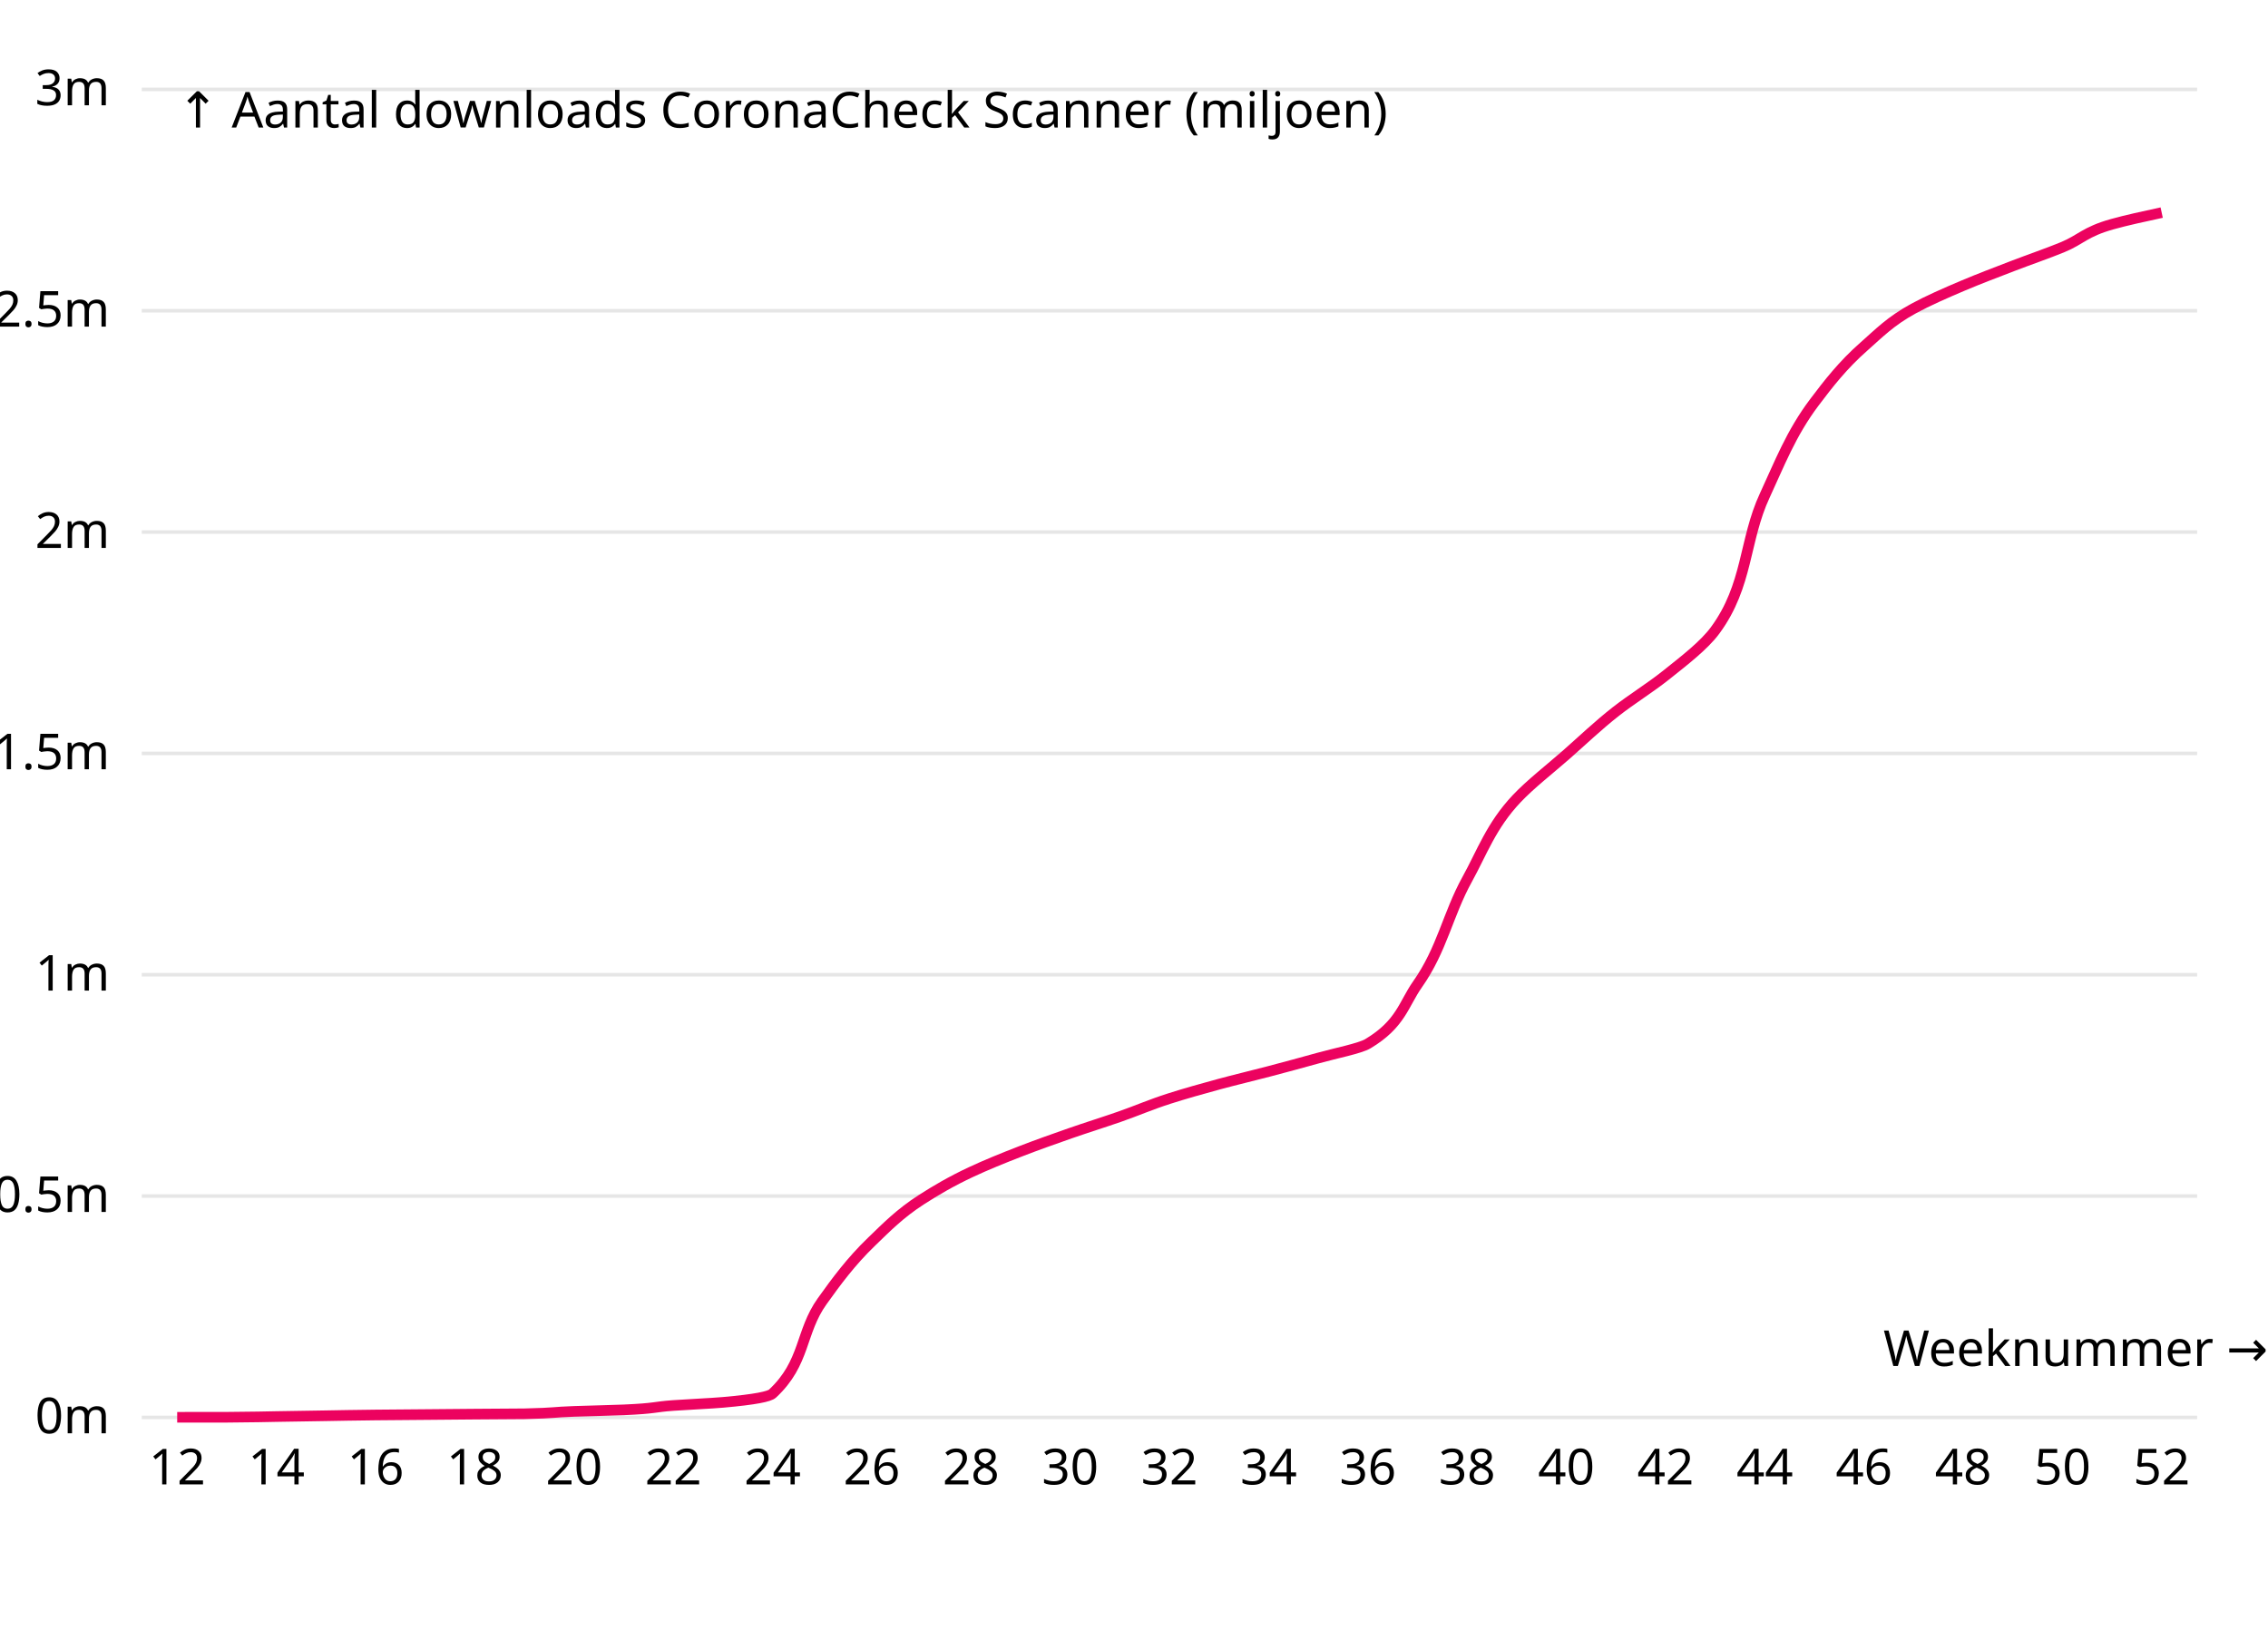
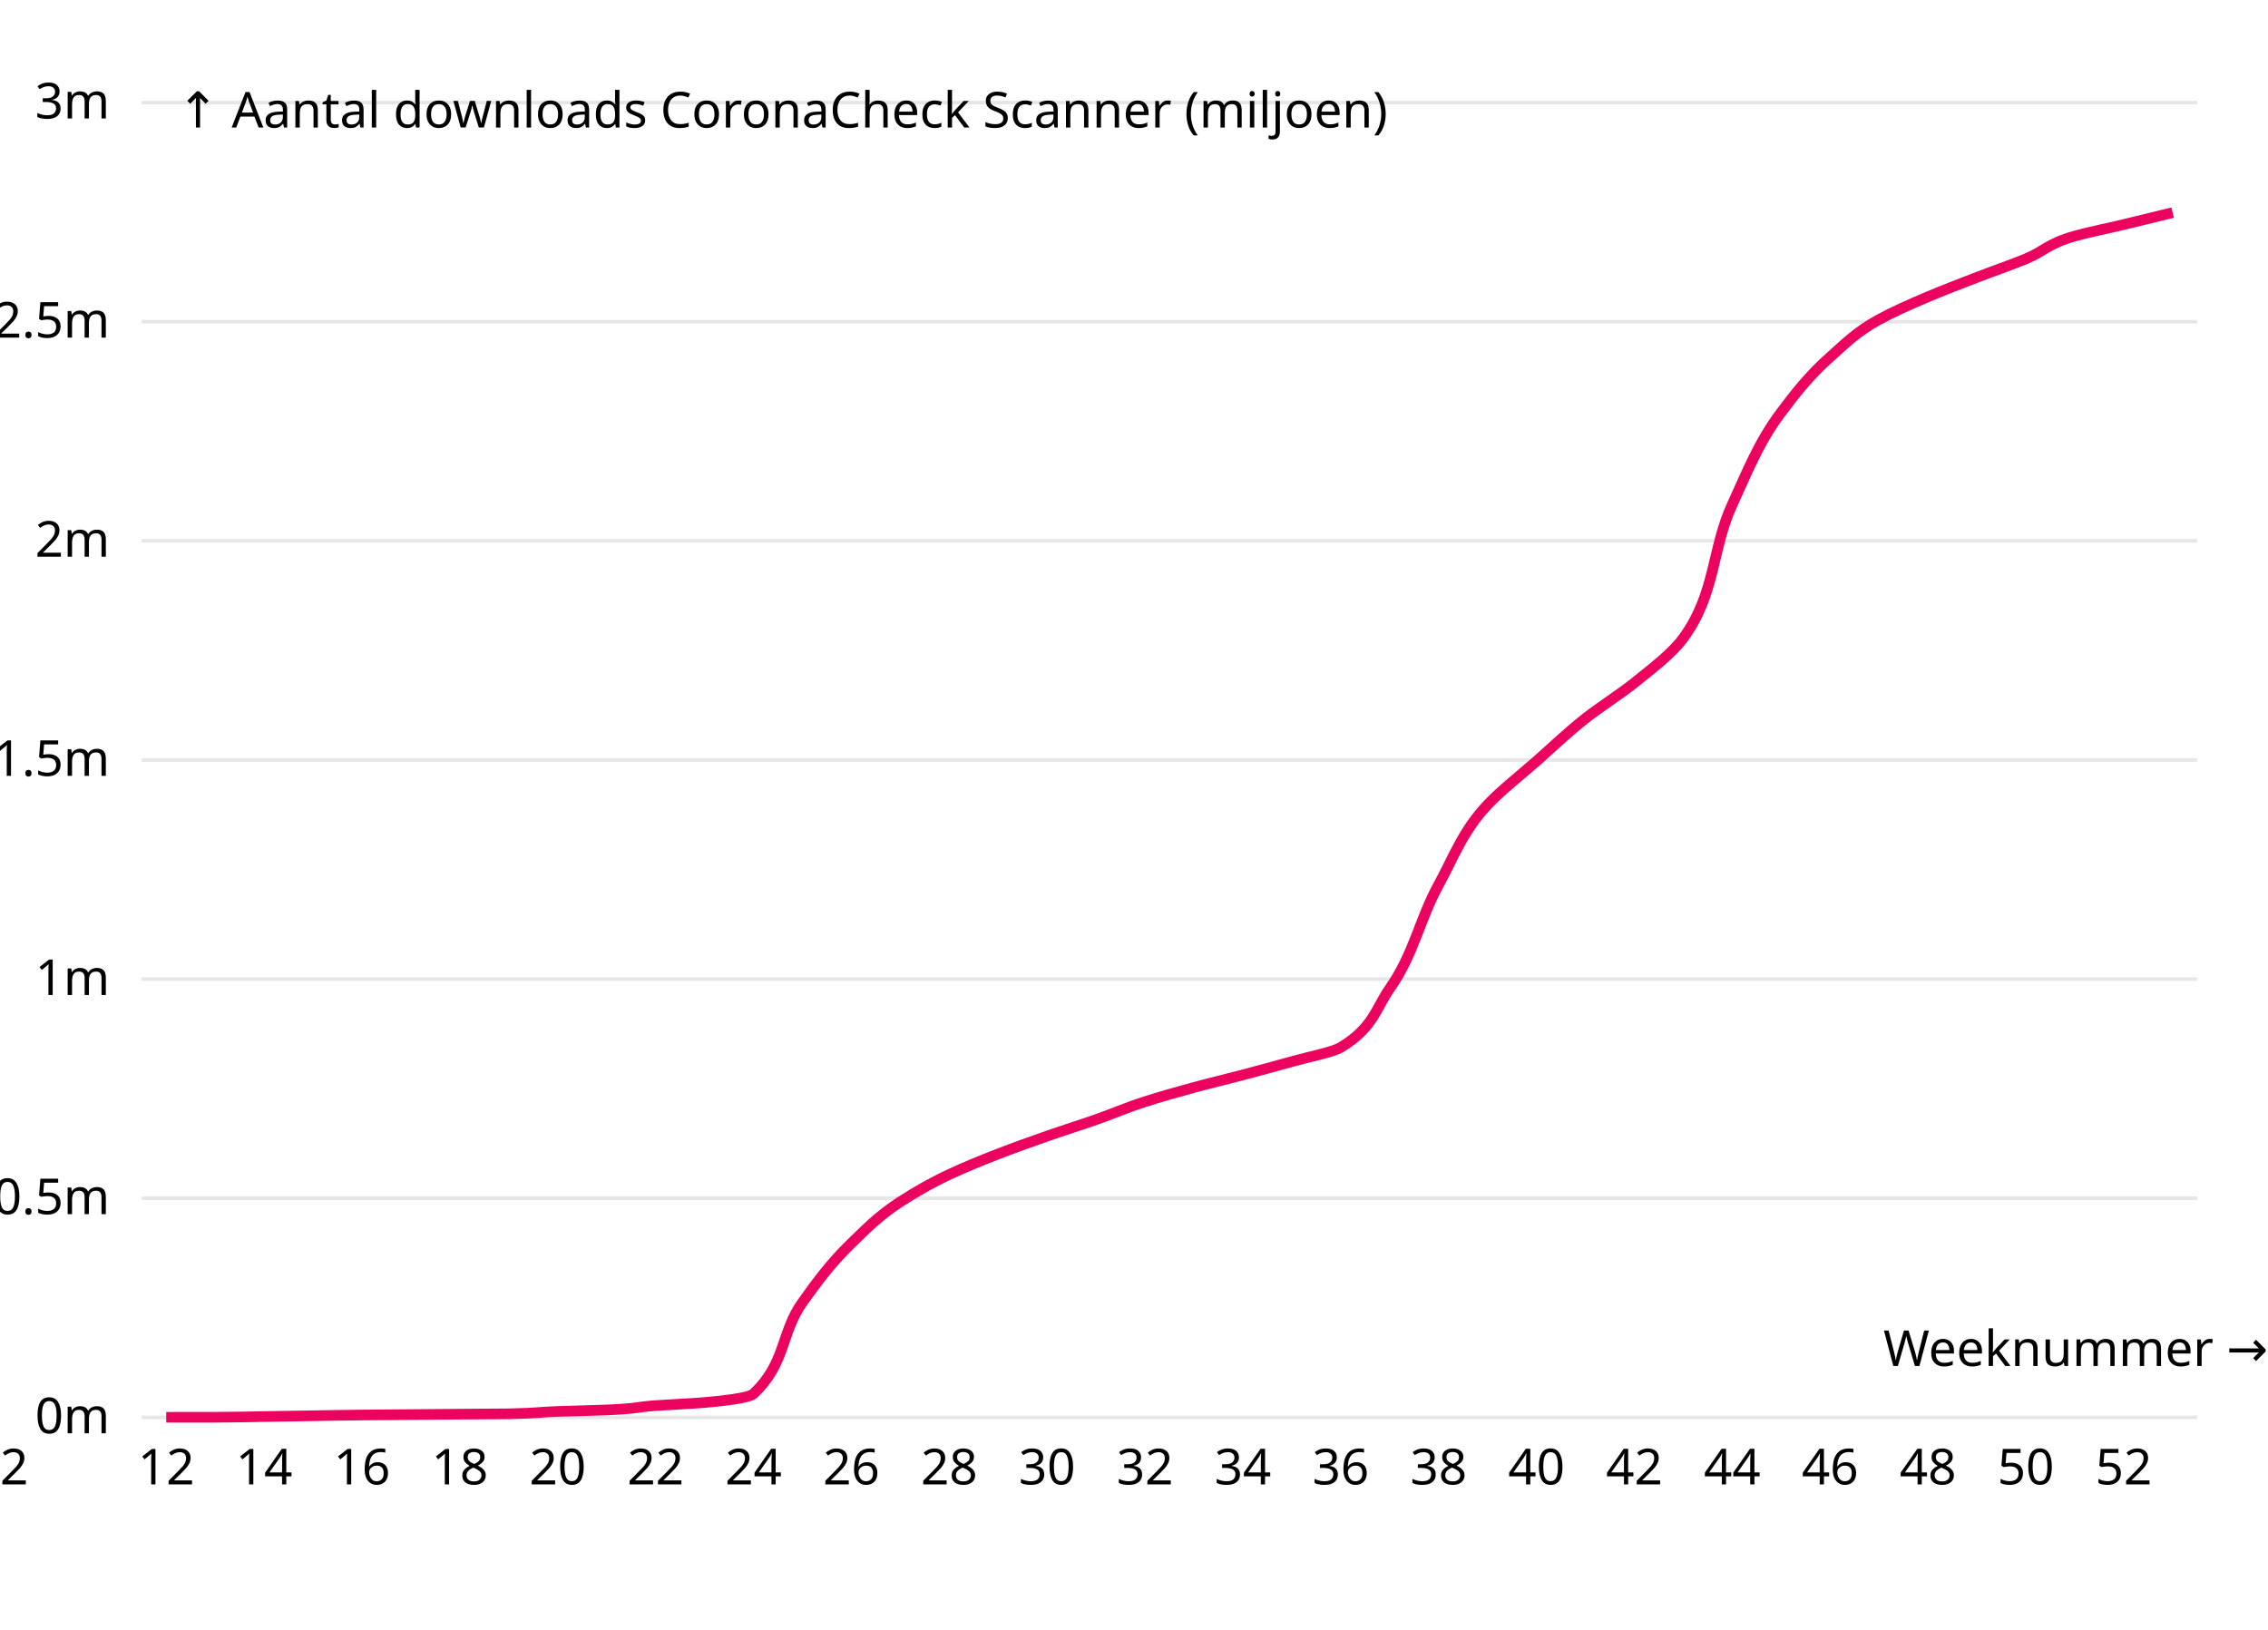
<svg xmlns="http://www.w3.org/2000/svg" class="plot" fill="currentColor" text-anchor="middle" width="640" height="460" viewBox="0 0 640 400" style="font-family: 'RO Sans', sans-serif; font-size: 14px;">
  <g transform="translate(40,0)" fill="none" text-anchor="end">
-     <g class="tick" opacity="1" transform="translate(0,370.0296)">
+     <g class="tick" opacity="1" transform="translate(0,370.0293)">
      <line stroke="currentColor" x2="0" />
      <line stroke="currentColor" x2="580" stroke-opacity="0.1" />
      <text fill="currentColor" x="-9" dy="0.32em">0m</text>
    </g>
-     <g class="tick" opacity="1" transform="translate(0,307.5632)">
+     <g class="tick" opacity="1" transform="translate(0,308.1823)">
      <line stroke="currentColor" x2="0" />
      <line stroke="currentColor" x2="580" stroke-opacity="0.1" />
      <text fill="currentColor" x="-9" dy="0.32em">0.5m</text>
    </g>
-     <g class="tick" opacity="1" transform="translate(0,245.0968)">
+     <g class="tick" opacity="1" transform="translate(0,246.3354)">
      <line stroke="currentColor" x2="0" />
      <line stroke="currentColor" x2="580" stroke-opacity="0.1" />
      <text fill="currentColor" x="-9" dy="0.32em">1m</text>
    </g>
-     <g class="tick" opacity="1" transform="translate(0,182.6304)">
+     <g class="tick" opacity="1" transform="translate(0,184.4884)">
      <line stroke="currentColor" x2="0" />
      <line stroke="currentColor" x2="580" stroke-opacity="0.1" />
      <text fill="currentColor" x="-9" dy="0.32em">1.5m</text>
    </g>
-     <g class="tick" opacity="1" transform="translate(0,120.164)">
+     <g class="tick" opacity="1" transform="translate(0,122.6414)">
      <line stroke="currentColor" x2="0" />
      <line stroke="currentColor" x2="580" stroke-opacity="0.1" />
      <text fill="currentColor" x="-9" dy="0.32em">2m</text>
    </g>
-     <g class="tick" opacity="1" transform="translate(0,57.6976)">
+     <g class="tick" opacity="1" transform="translate(0,60.79447)">
      <line stroke="currentColor" x2="0" />
      <line stroke="currentColor" x2="580" stroke-opacity="0.1" />
      <text fill="currentColor" x="-9" dy="0.32em">2.5m</text>
    </g>
-     <g class="tick" opacity="1" transform="translate(0,-4.768799)">
+     <g class="tick" opacity="1" transform="translate(0,-1.052497)">
      <line stroke="currentColor" x2="0" />
      <line stroke="currentColor" x2="580" stroke-opacity="0.1" />
      <text fill="currentColor" x="-9" dy="0.32em">3m</text>
    </g>
    <text fill="currentColor" transform="translate(10,20)" dy="-1em" text-anchor="start">↑ Aantal downloads CoronaCheck Scanner (miljoen)</text>
  </g>
  <g transform="translate(0,370)" fill="none" text-anchor="middle">
-     <g class="tick" opacity="1" transform="translate(50,0)">
+     <g class="tick" opacity="1" transform="translate(46.90476,0)">
      <line stroke="currentColor" y2="0" />
      <text fill="currentColor" y="9" dy="0.71em">12</text>
    </g>
-     <g class="tick" opacity="1" transform="translate(78,0)">
+     <g class="tick" opacity="1" transform="translate(74.52381,0)">
      <line stroke="currentColor" y2="0" />
      <text fill="currentColor" y="9" dy="0.71em">14</text>
    </g>
-     <g class="tick" opacity="1" transform="translate(106,0)">
+     <g class="tick" opacity="1" transform="translate(102.1429,0)">
      <line stroke="currentColor" y2="0" />
      <text fill="currentColor" y="9" dy="0.71em">16</text>
    </g>
-     <g class="tick" opacity="1" transform="translate(134,0)">
+     <g class="tick" opacity="1" transform="translate(129.7619,0)">
      <line stroke="currentColor" y2="0" />
      <text fill="currentColor" y="9" dy="0.71em">18</text>
    </g>
-     <g class="tick" opacity="1" transform="translate(162,0)">
+     <g class="tick" opacity="1" transform="translate(157.381,0)">
      <line stroke="currentColor" y2="0" />
      <text fill="currentColor" y="9" dy="0.71em">20</text>
    </g>
-     <g class="tick" opacity="1" transform="translate(190,0)">
+     <g class="tick" opacity="1" transform="translate(185,0)">
      <line stroke="currentColor" y2="0" />
      <text fill="currentColor" y="9" dy="0.71em">22</text>
    </g>
-     <g class="tick" opacity="1" transform="translate(218,0)">
+     <g class="tick" opacity="1" transform="translate(212.619,0)">
      <line stroke="currentColor" y2="0" />
      <text fill="currentColor" y="9" dy="0.71em">24</text>
    </g>
-     <g class="tick" opacity="1" transform="translate(246,0)">
+     <g class="tick" opacity="1" transform="translate(240.2381,0)">
      <line stroke="currentColor" y2="0" />
      <text fill="currentColor" y="9" dy="0.71em">26</text>
    </g>
-     <g class="tick" opacity="1" transform="translate(274,0)">
+     <g class="tick" opacity="1" transform="translate(267.8571,0)">
      <line stroke="currentColor" y2="0" />
      <text fill="currentColor" y="9" dy="0.71em">28</text>
    </g>
-     <g class="tick" opacity="1" transform="translate(302,0)">
+     <g class="tick" opacity="1" transform="translate(295.4762,0)">
      <line stroke="currentColor" y2="0" />
      <text fill="currentColor" y="9" dy="0.71em">30</text>
    </g>
-     <g class="tick" opacity="1" transform="translate(330,0)">
+     <g class="tick" opacity="1" transform="translate(323.0952,0)">
      <line stroke="currentColor" y2="0" />
      <text fill="currentColor" y="9" dy="0.71em">32</text>
    </g>
-     <g class="tick" opacity="1" transform="translate(358,0)">
+     <g class="tick" opacity="1" transform="translate(350.7143,0)">
      <line stroke="currentColor" y2="0" />
      <text fill="currentColor" y="9" dy="0.71em">34</text>
    </g>
-     <g class="tick" opacity="1" transform="translate(386,0)">
+     <g class="tick" opacity="1" transform="translate(378.3333,0)">
      <line stroke="currentColor" y2="0" />
      <text fill="currentColor" y="9" dy="0.71em">36</text>
    </g>
-     <g class="tick" opacity="1" transform="translate(414,0)">
+     <g class="tick" opacity="1" transform="translate(405.9524,0)">
      <line stroke="currentColor" y2="0" />
      <text fill="currentColor" y="9" dy="0.71em">38</text>
    </g>
-     <g class="tick" opacity="1" transform="translate(442,0)">
+     <g class="tick" opacity="1" transform="translate(433.5714,0)">
      <line stroke="currentColor" y2="0" />
      <text fill="currentColor" y="9" dy="0.71em">40</text>
    </g>
-     <g class="tick" opacity="1" transform="translate(470,0)">
+     <g class="tick" opacity="1" transform="translate(461.1905,0)">
      <line stroke="currentColor" y2="0" />
      <text fill="currentColor" y="9" dy="0.71em">42</text>
    </g>
-     <g class="tick" opacity="1" transform="translate(498,0)">
+     <g class="tick" opacity="1" transform="translate(488.8095,0)">
      <line stroke="currentColor" y2="0" />
      <text fill="currentColor" y="9" dy="0.71em">44</text>
    </g>
-     <g class="tick" opacity="1" transform="translate(526,0)">
+     <g class="tick" opacity="1" transform="translate(516.4286,0)">
      <line stroke="currentColor" y2="0" />
      <text fill="currentColor" y="9" dy="0.71em">46</text>
    </g>
-     <g class="tick" opacity="1" transform="translate(554,0)">
+     <g class="tick" opacity="1" transform="translate(544.0476,0)">
      <line stroke="currentColor" y2="0" />
      <text fill="currentColor" y="9" dy="0.71em">48</text>
    </g>
-     <g class="tick" opacity="1" transform="translate(582,0)">
+     <g class="tick" opacity="1" transform="translate(571.6667,0)">
      <line stroke="currentColor" y2="0" />
      <text fill="currentColor" y="9" dy="0.71em">50</text>
    </g>
-     <g class="tick" opacity="1" transform="translate(610,0)">
+     <g class="tick" opacity="1" transform="translate(599.2857,0)">
      <line stroke="currentColor" y2="0" />
      <text fill="currentColor" y="9" dy="0.71em">52</text>
+     </g>
+     <g class="tick" opacity="1" transform="translate(NaN,0)">
+       <line stroke="currentColor" y2="0" />
+       <text fill="currentColor" y="9" dy="0.71em">02</text>
    </g>
    <text fill="currentColor" transform="translate(640,-10)" dy="-0.32em" text-anchor="end">Weeknummer →</text>
  </g>
  <g fill="none" stroke="#ec025f" stroke-width="3" stroke-miterlimit="1">
-     <path d="M50,370C56.726,369.996,63.453,369.992,64,369.988C73.333,369.922,73.57,369.855,78,369.788C82.964,369.713,87.24,369.638,92,369.564C96.58,369.492,98.8,369.42,106,369.348C109.917,369.309,115.427,369.269,120,369.23C124.768,369.189,128.592,369.149,134,369.108C138.216,369.076,146.688,369.044,148,369.012C157.333,368.786,155.672,368.56,162,368.333C166.002,368.19,172.755,368.047,176,367.904C185.333,367.492,184.235,367.08,190,366.668C194.109,366.375,200.689,366.081,204,365.788C213.333,364.96,217.111,364.133,218,363.306C227.333,354.622,225.791,345.938,232,337.254C236.02,331.631,240.155,326.008,246,320.385C250.09,316.451,253.887,312.517,260,308.583C264.036,305.985,268.453,303.387,274,300.789C278.169,298.837,282.956,296.884,288,294.931C292.382,293.235,297.132,291.538,302,289.842C306.495,288.276,311.511,286.709,316,285.143C320.876,283.442,324.664,281.741,330,280.04C334.244,278.687,339.004,277.335,344,275.982C348.41,274.788,353.459,273.594,358,272.399C362.807,271.136,367.473,269.872,372,268.608C376.826,267.261,383.748,265.913,386,264.566C395.333,258.982,396.065,253.397,400,247.812C406.953,237.944,408.548,228.076,414,218.208C418.2,210.606,420.811,203.003,428,195.401C431.918,191.259,437.286,187.116,442,182.973C446.621,178.912,450.821,174.85,456,170.789C460.312,167.407,465.756,164.026,470,160.644C475.335,156.394,480.873,152.143,484,147.892C493.333,135.205,492.098,122.518,498,109.831C502.077,101.067,505.383,92.302,512,83.538C515.966,78.284,520.022,73.031,526,67.777C530.061,64.209,533.443,60.64,540,57.071C543.973,54.909,548.896,52.746,554,50.584C558.349,48.742,563.221,46.899,568,45.057C572.564,43.297,577.725,41.538,582,39.778C587.26,37.613,588.301,35.448,596,33.283C599.892,32.189,604.946,31.094,610,30" />
+     <path d="M46.905,370C53.54,369.996,60.174,369.992,60.714,369.988C69.921,369.922,70.154,369.856,74.524,369.79C79.42,369.716,83.638,369.642,88.333,369.568C92.851,369.497,95.04,369.425,102.143,369.354C106.006,369.315,111.441,369.277,115.952,369.238C120.656,369.198,124.427,369.157,129.762,369.117C133.921,369.085,142.278,369.054,143.571,369.022C152.778,368.798,151.139,368.574,157.381,368.35C161.329,368.208,167.989,368.066,171.19,367.925C180.397,367.517,179.314,367.109,185,366.701C189.053,366.411,195.544,366.12,198.81,365.83C208.016,365.01,211.742,364.191,212.619,363.372C221.825,354.774,220.304,346.176,226.429,337.578C230.394,332.011,234.472,326.444,240.238,320.877C244.272,316.982,248.018,313.087,254.048,309.192C258.029,306.62,262.386,304.048,267.857,301.476C271.97,299.542,276.691,297.609,281.667,295.676C285.989,293.996,290.674,292.316,295.476,290.637C299.91,289.086,304.857,287.535,309.286,285.985C314.095,284.3,317.832,282.616,323.095,280.932C327.281,279.593,331.977,278.253,336.905,276.914C341.255,275.732,346.235,274.55,350.714,273.367C355.456,272.116,360.059,270.865,364.524,269.613C369.284,268.279,376.112,266.946,378.333,265.612C387.54,260.082,388.262,254.553,392.143,249.024C399.001,239.254,400.574,229.483,405.952,219.713C410.096,212.186,412.671,204.659,419.762,197.133C423.626,193.031,428.922,188.929,433.571,184.828C438.13,180.806,442.273,176.785,447.381,172.764C451.634,169.416,457.004,166.068,461.19,162.72C466.452,158.512,471.916,154.303,475,150.095C484.206,137.534,482.988,124.972,488.81,112.411C492.831,103.733,496.092,95.056,502.619,86.378C506.531,81.177,510.532,75.976,516.429,70.774C520.435,67.241,523.77,63.707,530.238,60.174C534.157,58.033,539.013,55.892,544.048,53.751C548.337,51.927,553.143,50.103,557.857,48.279C562.359,46.537,567.45,44.795,571.667,43.052C576.855,40.909,577.882,38.765,585.476,36.622C589.315,35.538,594.764,34.455,599.286,33.372C603.976,32.248,608.536,31.124,613.095,30" />
  </g>
</svg>
